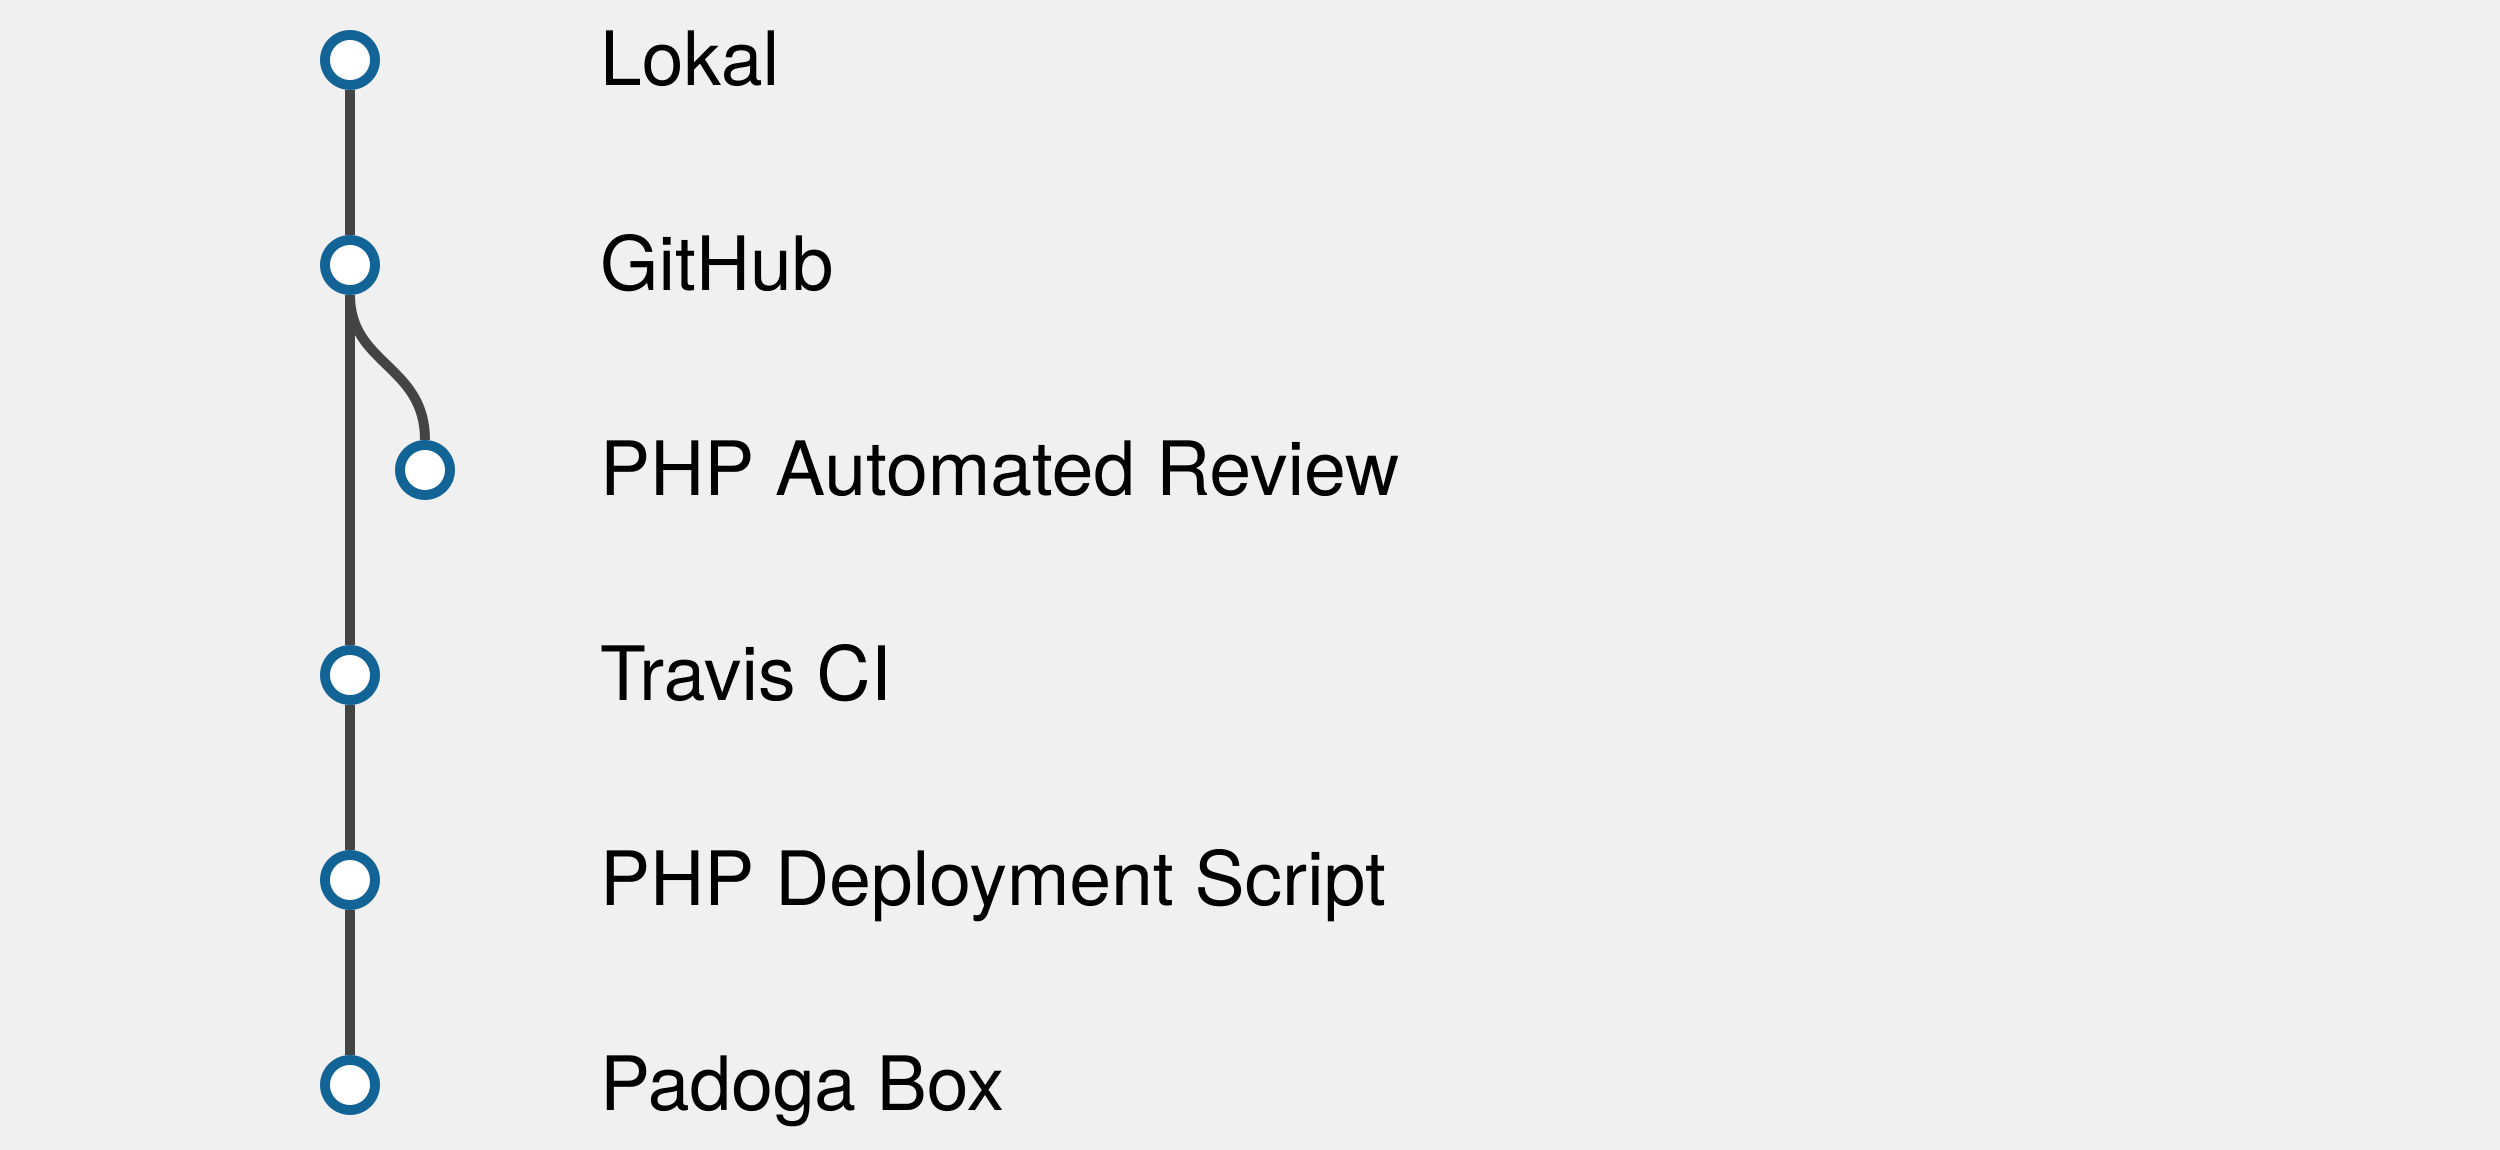
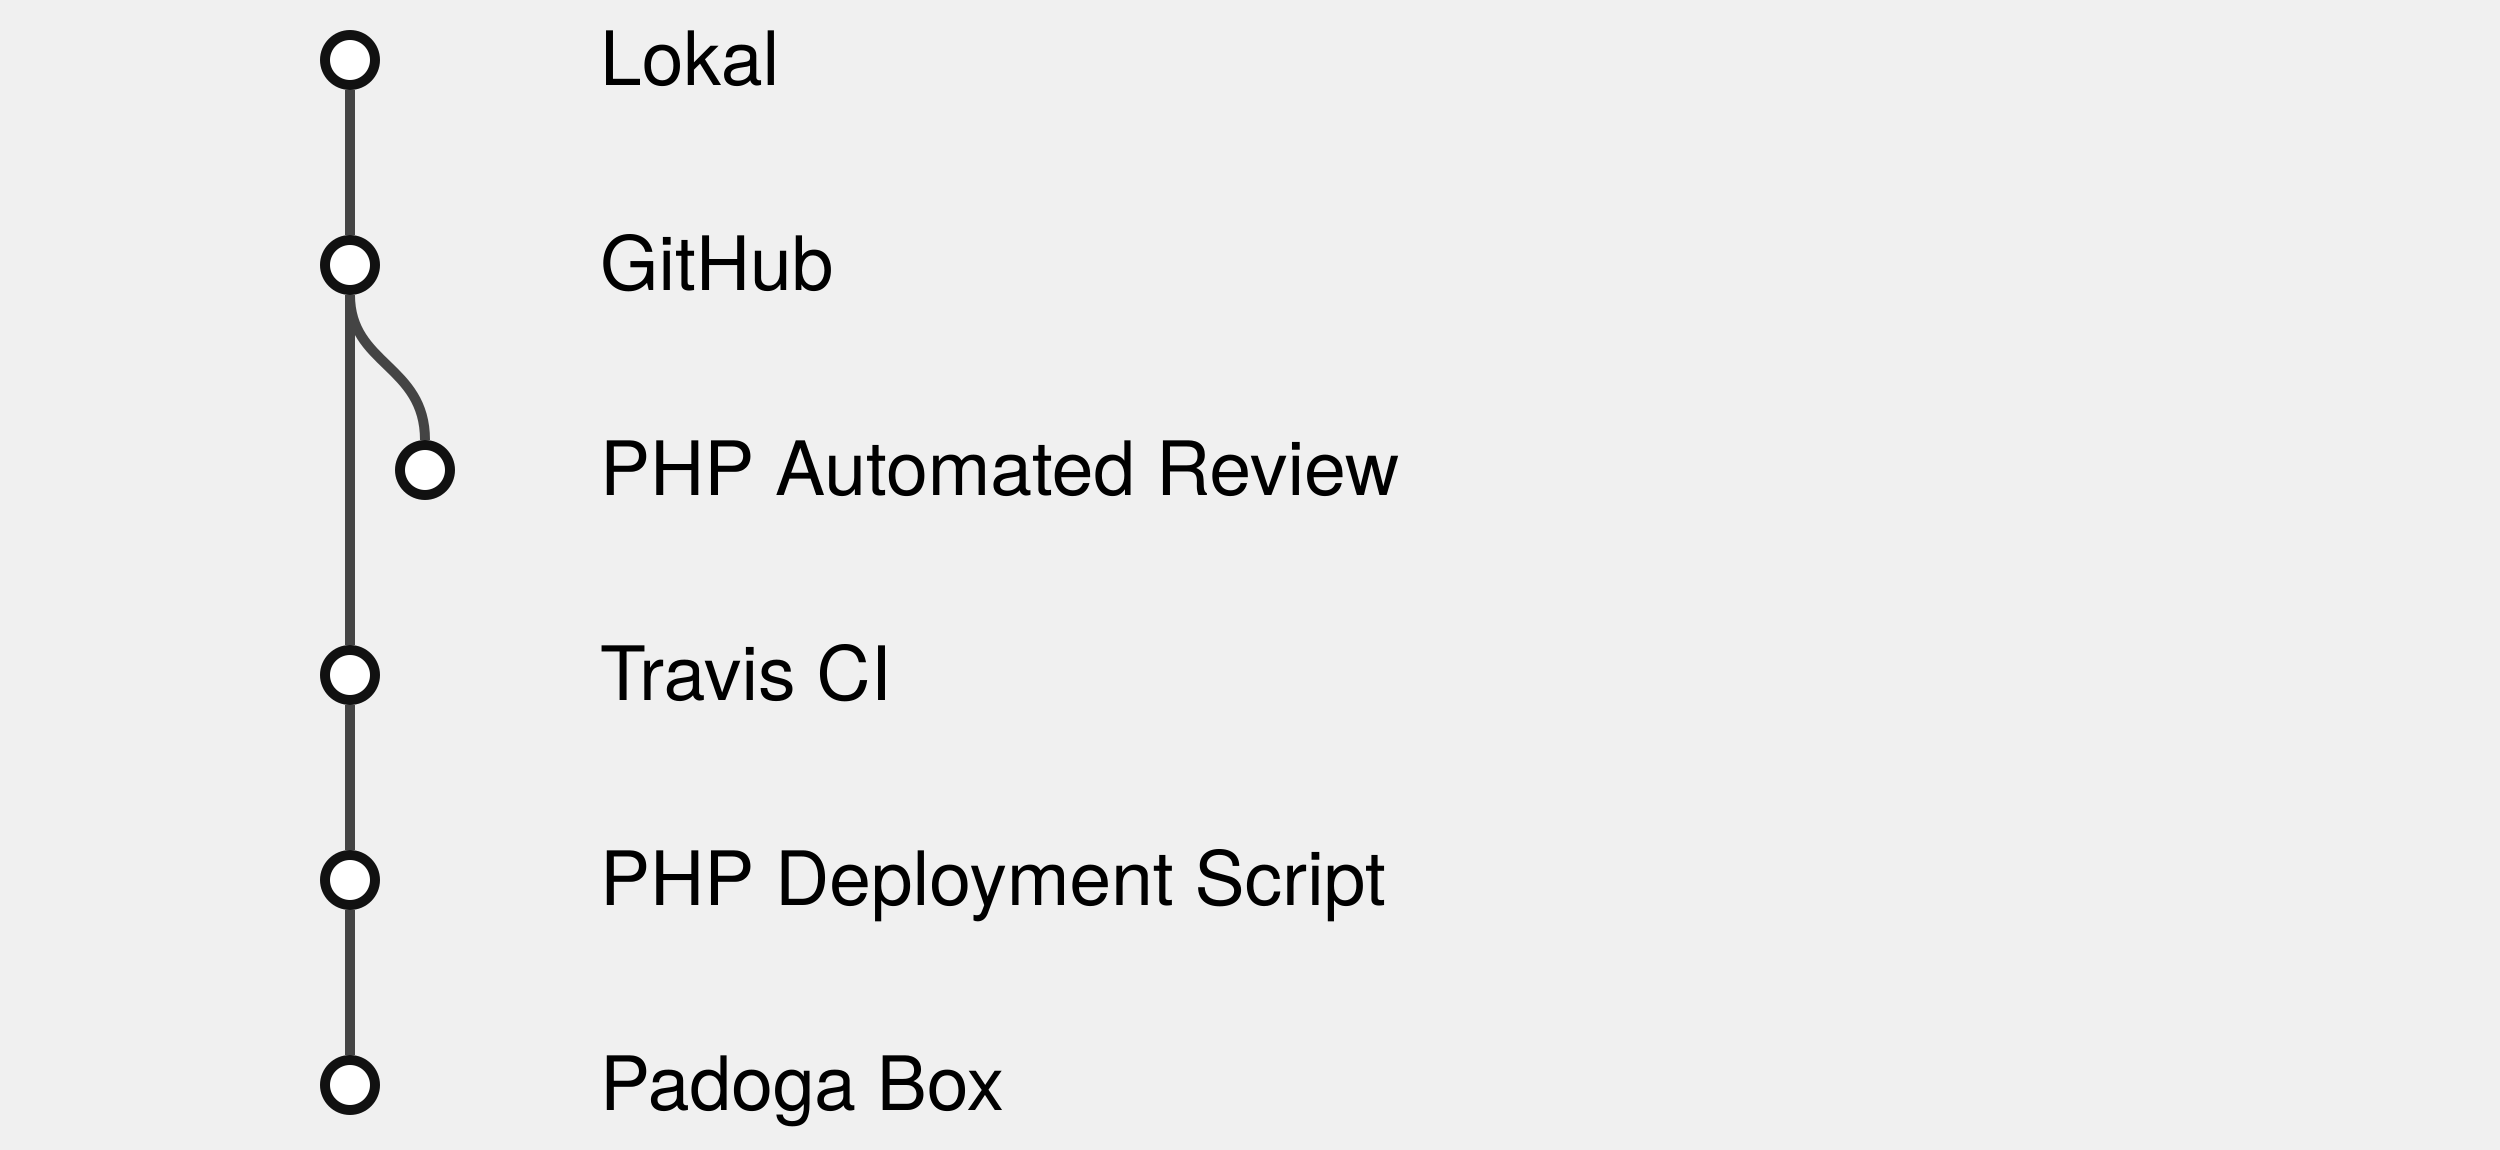
<svg xmlns="http://www.w3.org/2000/svg" height="230" version="1.1" width="500" viewBox="0 0 500 230">
-   <ellipse cx="70" cy="12" rx="5" ry="5" fill="#ffffff" stroke="#126396" fill-opacity="1" stroke-width="2" />
-   <ellipse cx="70" cy="53" rx="5" ry="5" fill="#ffffff" stroke="#126396" fill-opacity="1" stroke-width="2" />
-   <ellipse cx="85" cy="94" rx="5" ry="5" fill="#ffffff" stroke="#126396" fill-opacity="1" stroke-width="2" />
-   <ellipse cx="70" cy="135" rx="5" ry="5" fill="#ffffff" stroke="#126396" fill-opacity="1" stroke-width="2" />
-   <ellipse cx="70" cy="176" rx="5" ry="5" fill="#ffffff" stroke="#126396" fill-opacity="1" stroke-width="2" />
-   <ellipse cx="70" cy="217" rx="5" ry="5" fill="#ffffff" stroke="#126396" fill-opacity="1" stroke-width="2" />
+   <ellipse cx="70" cy="12" rx="5" ry="5" fill="#ffffff" stroke="#111" fill-opacity="1" stroke-width="2" />
+   <ellipse cx="70" cy="53" rx="5" ry="5" fill="#ffffff" stroke="#111" fill-opacity="1" stroke-width="2" />
+   <ellipse cx="85" cy="94" rx="5" ry="5" fill="#ffffff" stroke="#111" fill-opacity="1" stroke-width="2" />
+   <ellipse cx="70" cy="135" rx="5" ry="5" fill="#ffffff" stroke="#111" fill-opacity="1" stroke-width="2" />
+   <ellipse cx="70" cy="176" rx="5" ry="5" fill="#ffffff" stroke="#111" fill-opacity="1" stroke-width="2" />
+   <ellipse cx="70" cy="217" rx="5" ry="5" fill="#ffffff" stroke="#111" fill-opacity="1" stroke-width="2" />
  <path fill="none" stroke="#444444" d="M70,18C70,32,70,32,70,47" stroke-width="2" />
  <path fill="none" stroke="#444444" d="M70,59C70,73,85,73,85,88" stroke-width="2" />
  <path fill="none" stroke="#444444" d="M70,59C70,94,70,94,70,129" stroke-width="2" />
  <path fill="none" stroke="#444444" d="M70,141C70,155,70,155,70,170" stroke-width="2" />
  <path fill="none" stroke="#444444" d="M70,182C70,196,70,196,70,211" stroke-width="2" />
  <text font-family="Helvetica Neue" font-size="15" x="120" y="17">Lokal</text>
  <text font-family="Helvetica Neue" font-size="15" x="120" y="58">GitHub</text>
  <text font-family="Helvetica Neue" font-size="15" x="120" y="99">PHP Automated Review</text>
  <text font-family="Helvetica Neue" font-size="15" x="120" y="140">Travis CI</text>
  <text font-family="Helvetica Neue" font-size="15" x="120" y="181">PHP Deployment Script</text>
  <text font-family="Helvetica Neue" font-size="15" x="120" y="222">Padoga Box</text>
</svg>
